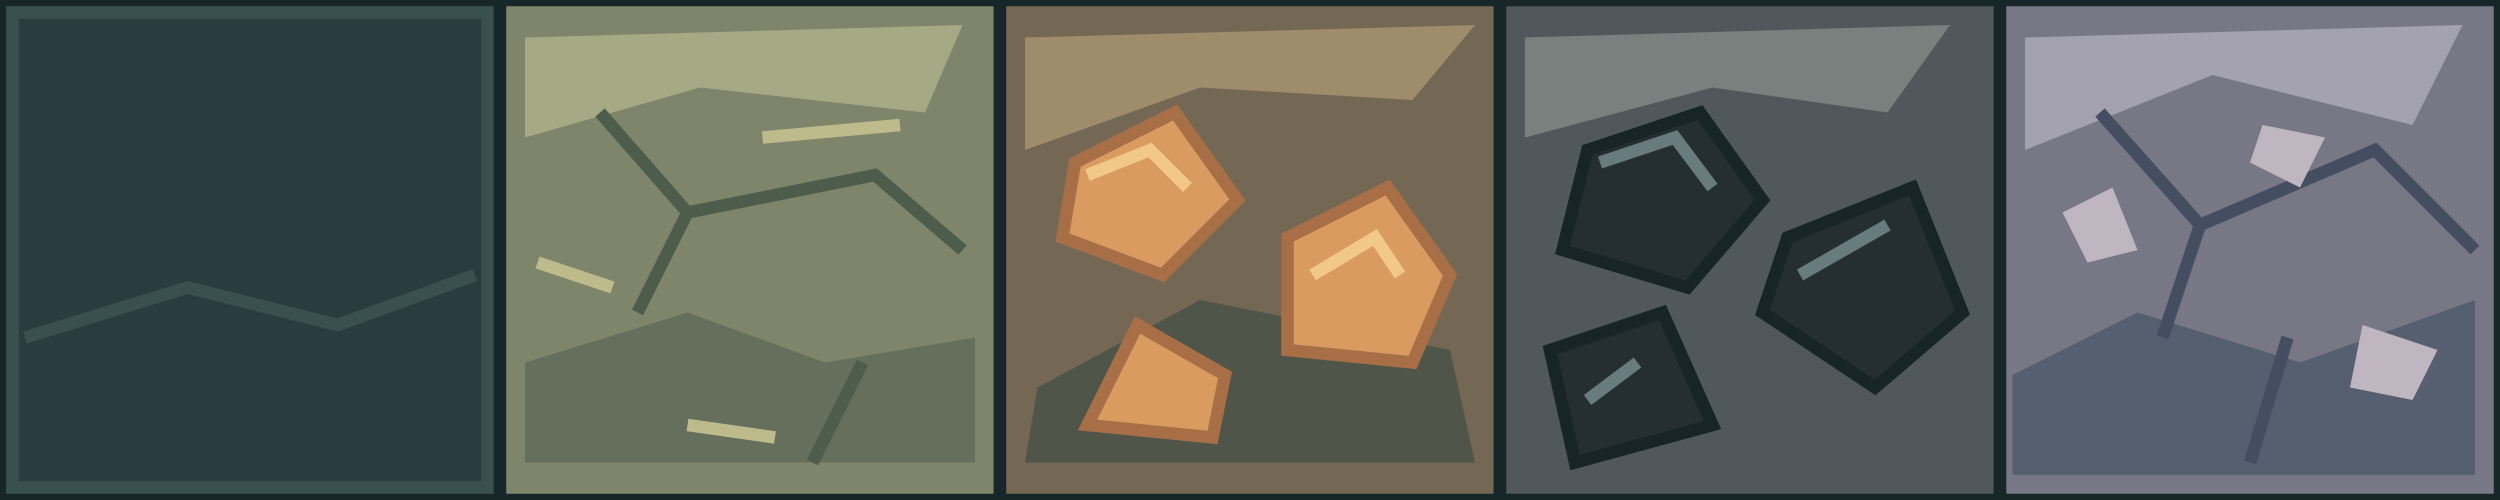
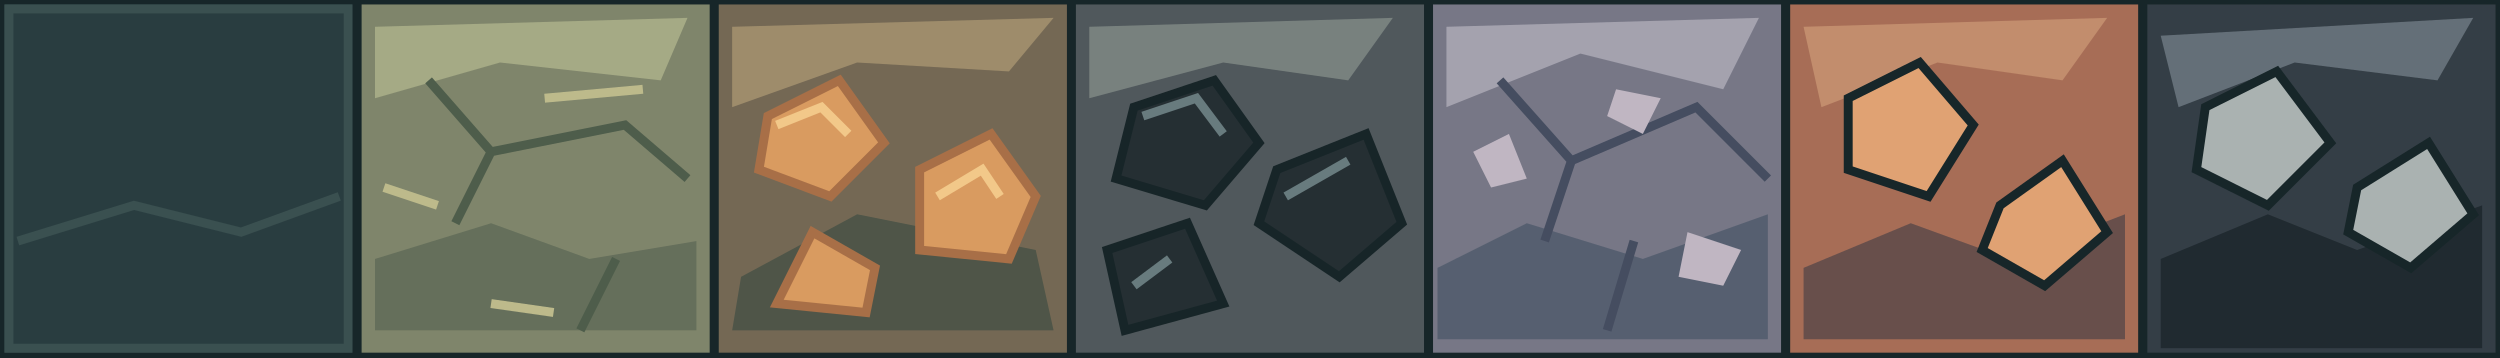
- <svg xmlns="http://www.w3.org/2000/svg" width="200" height="40" viewBox="0 0 200 40">
+ <svg xmlns="http://www.w3.org/2000/svg" width="280" height="40" viewBox="0 0 280 40">
  <g stroke="#172629" stroke-width="1">
    <path fill="#293d40" d="M0 0h40v40H0z" />
    <path fill="none" stroke="#3a5050" d="M1 1h38v38H1zM2 27l13-4 12 3 11-4" />
    <path fill="#7f856b" d="M40 0h40v40H40z" />
    <path fill="#a5aa85" stroke="none" d="m42 3 35-1-3 7-18-2-14 4z" />
    <path fill="#656f5b" stroke="none" d="m42 29 13-4 11 4 12-2v10H42z" />
    <path fill="none" stroke="#4e5d4b" d="m48 9 7 8-4 8m4-8 15-3 7 6m-8 9-4 8" />
    <path fill="none" stroke="#bdba8b" d="m43 21 6 2m12-12 11-1m-17 24 7 1" />
    <path fill="#746854" d="M80 0h40v40H80z" />
    <path fill="#9e8c6b" stroke="none" d="m82 3 36-1-5 6-17-1-14 5z" />
    <path fill="#4f5548" stroke="none" d="m83 31 13-7 20 4 2 9H82z" />
    <path fill="#d99b60" stroke="#a86f47" d="m86 13 8-4 5 7-6 6-8-3zm17 6 8-4 5 7-3 7-10-1zm-16 15 4-8 7 4-1 5z" />
    <path fill="none" stroke="#f2c889" d="m87 14 5-2 3 3m10 7 5-3 2 3" />
    <path fill="#50585c" d="M120 0h40v40h-40z" />
    <path fill="#78817e" stroke="none" d="m122 3 34-1-5 7-14-2-15 4z" />
    <path fill="#252f33" stroke="#172528" d="m127 12 9-3 5 7-6 7-10-3zm16 7 10-4 4 10-7 6-9-6zm-17 18-2-9 9-3 4 9z" />
    <path fill="none" stroke="#687b7e" d="m128 13 6-2 3 4m7 7 7-4m-24 14 4-3" />
    <path fill="#777786" d="M160 0h40v40h-40z" />
    <path fill="#a4a2ae" stroke="none" d="m162 3 35-1-4 8-16-4-15 6z" />
    <path fill="#565f70" stroke="none" d="m161 30 10-5 13 4 14-5v14h-37z" />
    <path fill="none" stroke="#454d60" d="m168 9 8 9-3 9m3-9 14-6 8 8m-15 7-3 10" />
    <path fill="#c0b6c2" stroke="none" d="m165 17 4-2 2 5-4 1zm16-7 5 1-2 4-4-2zm8 16 6 2-2 4-5-1z" />
+     <path fill="#a76d56" d="M200 0h40v40h-40z" />
+     <path fill="#c28d6d" stroke="none" d="m202 3 34-1-5 7-14-2-13 5z" />
+     <path fill="#684f4b" stroke="none" d="m202 30 12-5 11 4 13-5v14h-36z" />
+     <path fill="#e0a273" d="m207 11 8-4 6 7-5 8-9-3zm17 12 7-5 5 8-7 6-7-4z" />
+     <path fill="#343e46" d="M240 0h40v40h-40z" />
+     <path fill="#646f78" stroke="none" d="m242 4 35-2-4 7-16-2-13 5z" />
+     <path fill="#202a30" stroke="none" d="m242 29 12-5 10 4 14-5v16h-36z" />
+     <path fill="#aab2b1" d="m247 12 8-4 6 8-7 7-8-4zm17 9 8-5 5 8-7 6-7-4z" />
  </g>
</svg>
